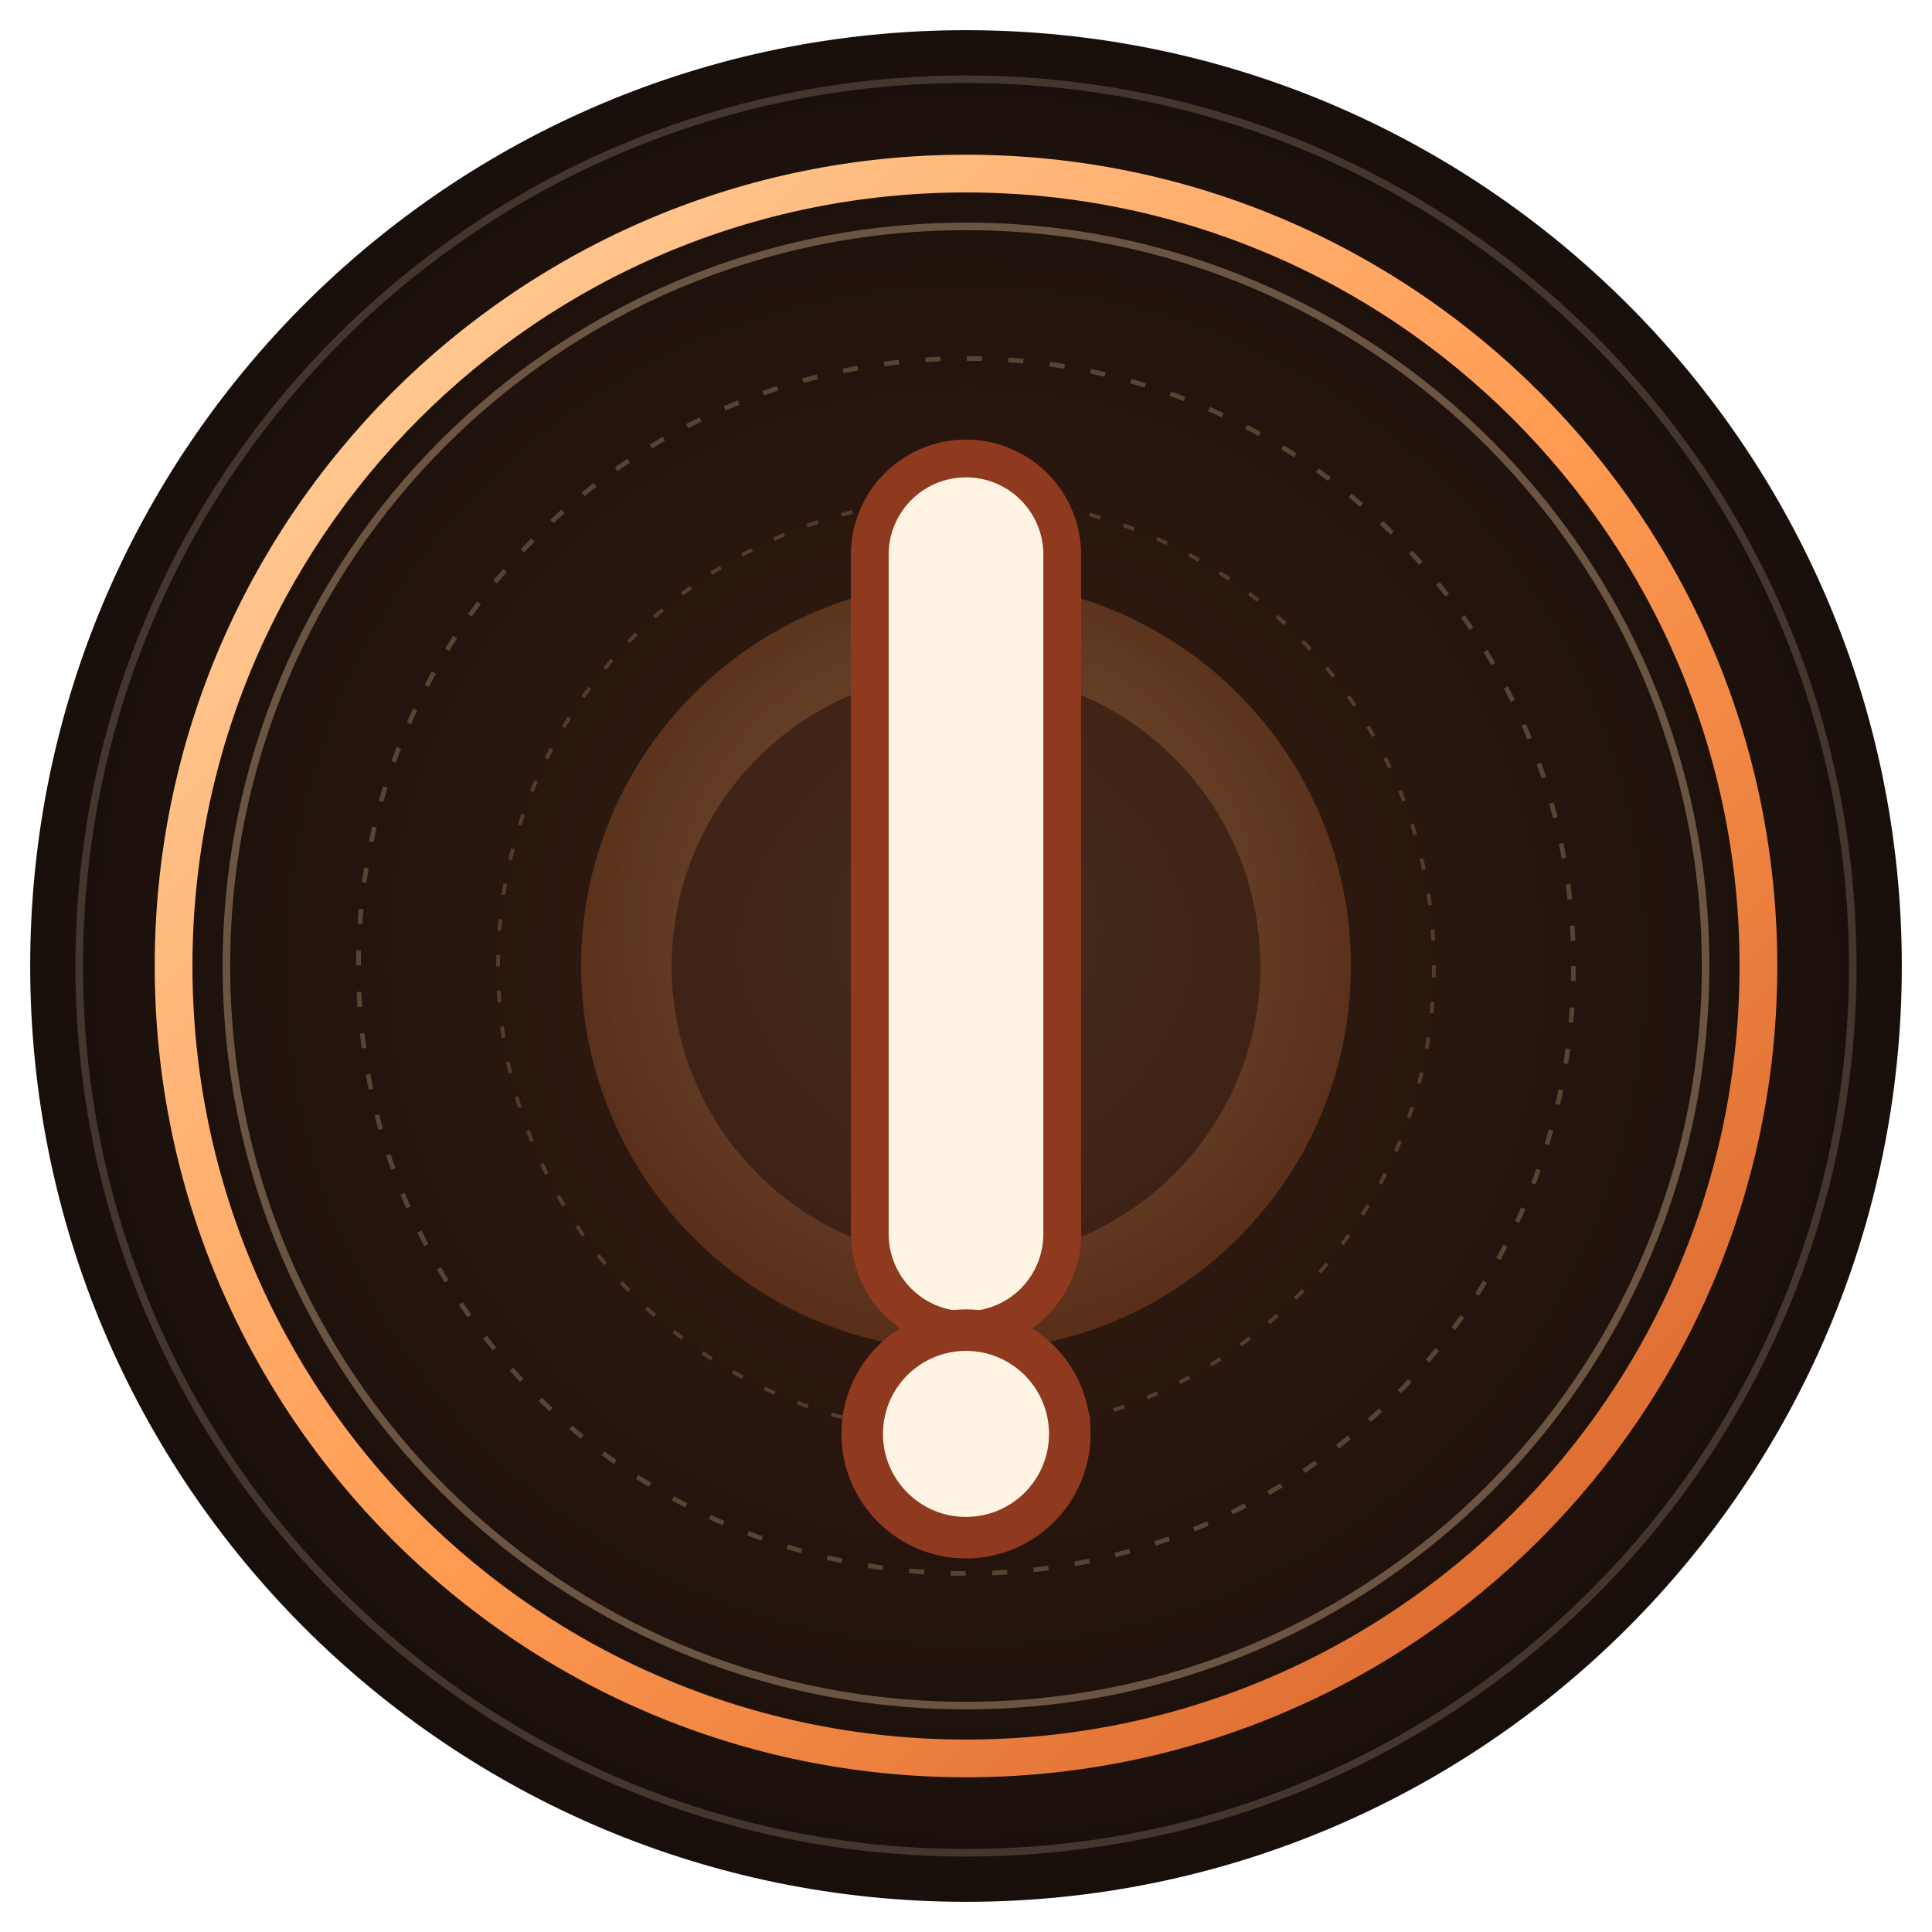
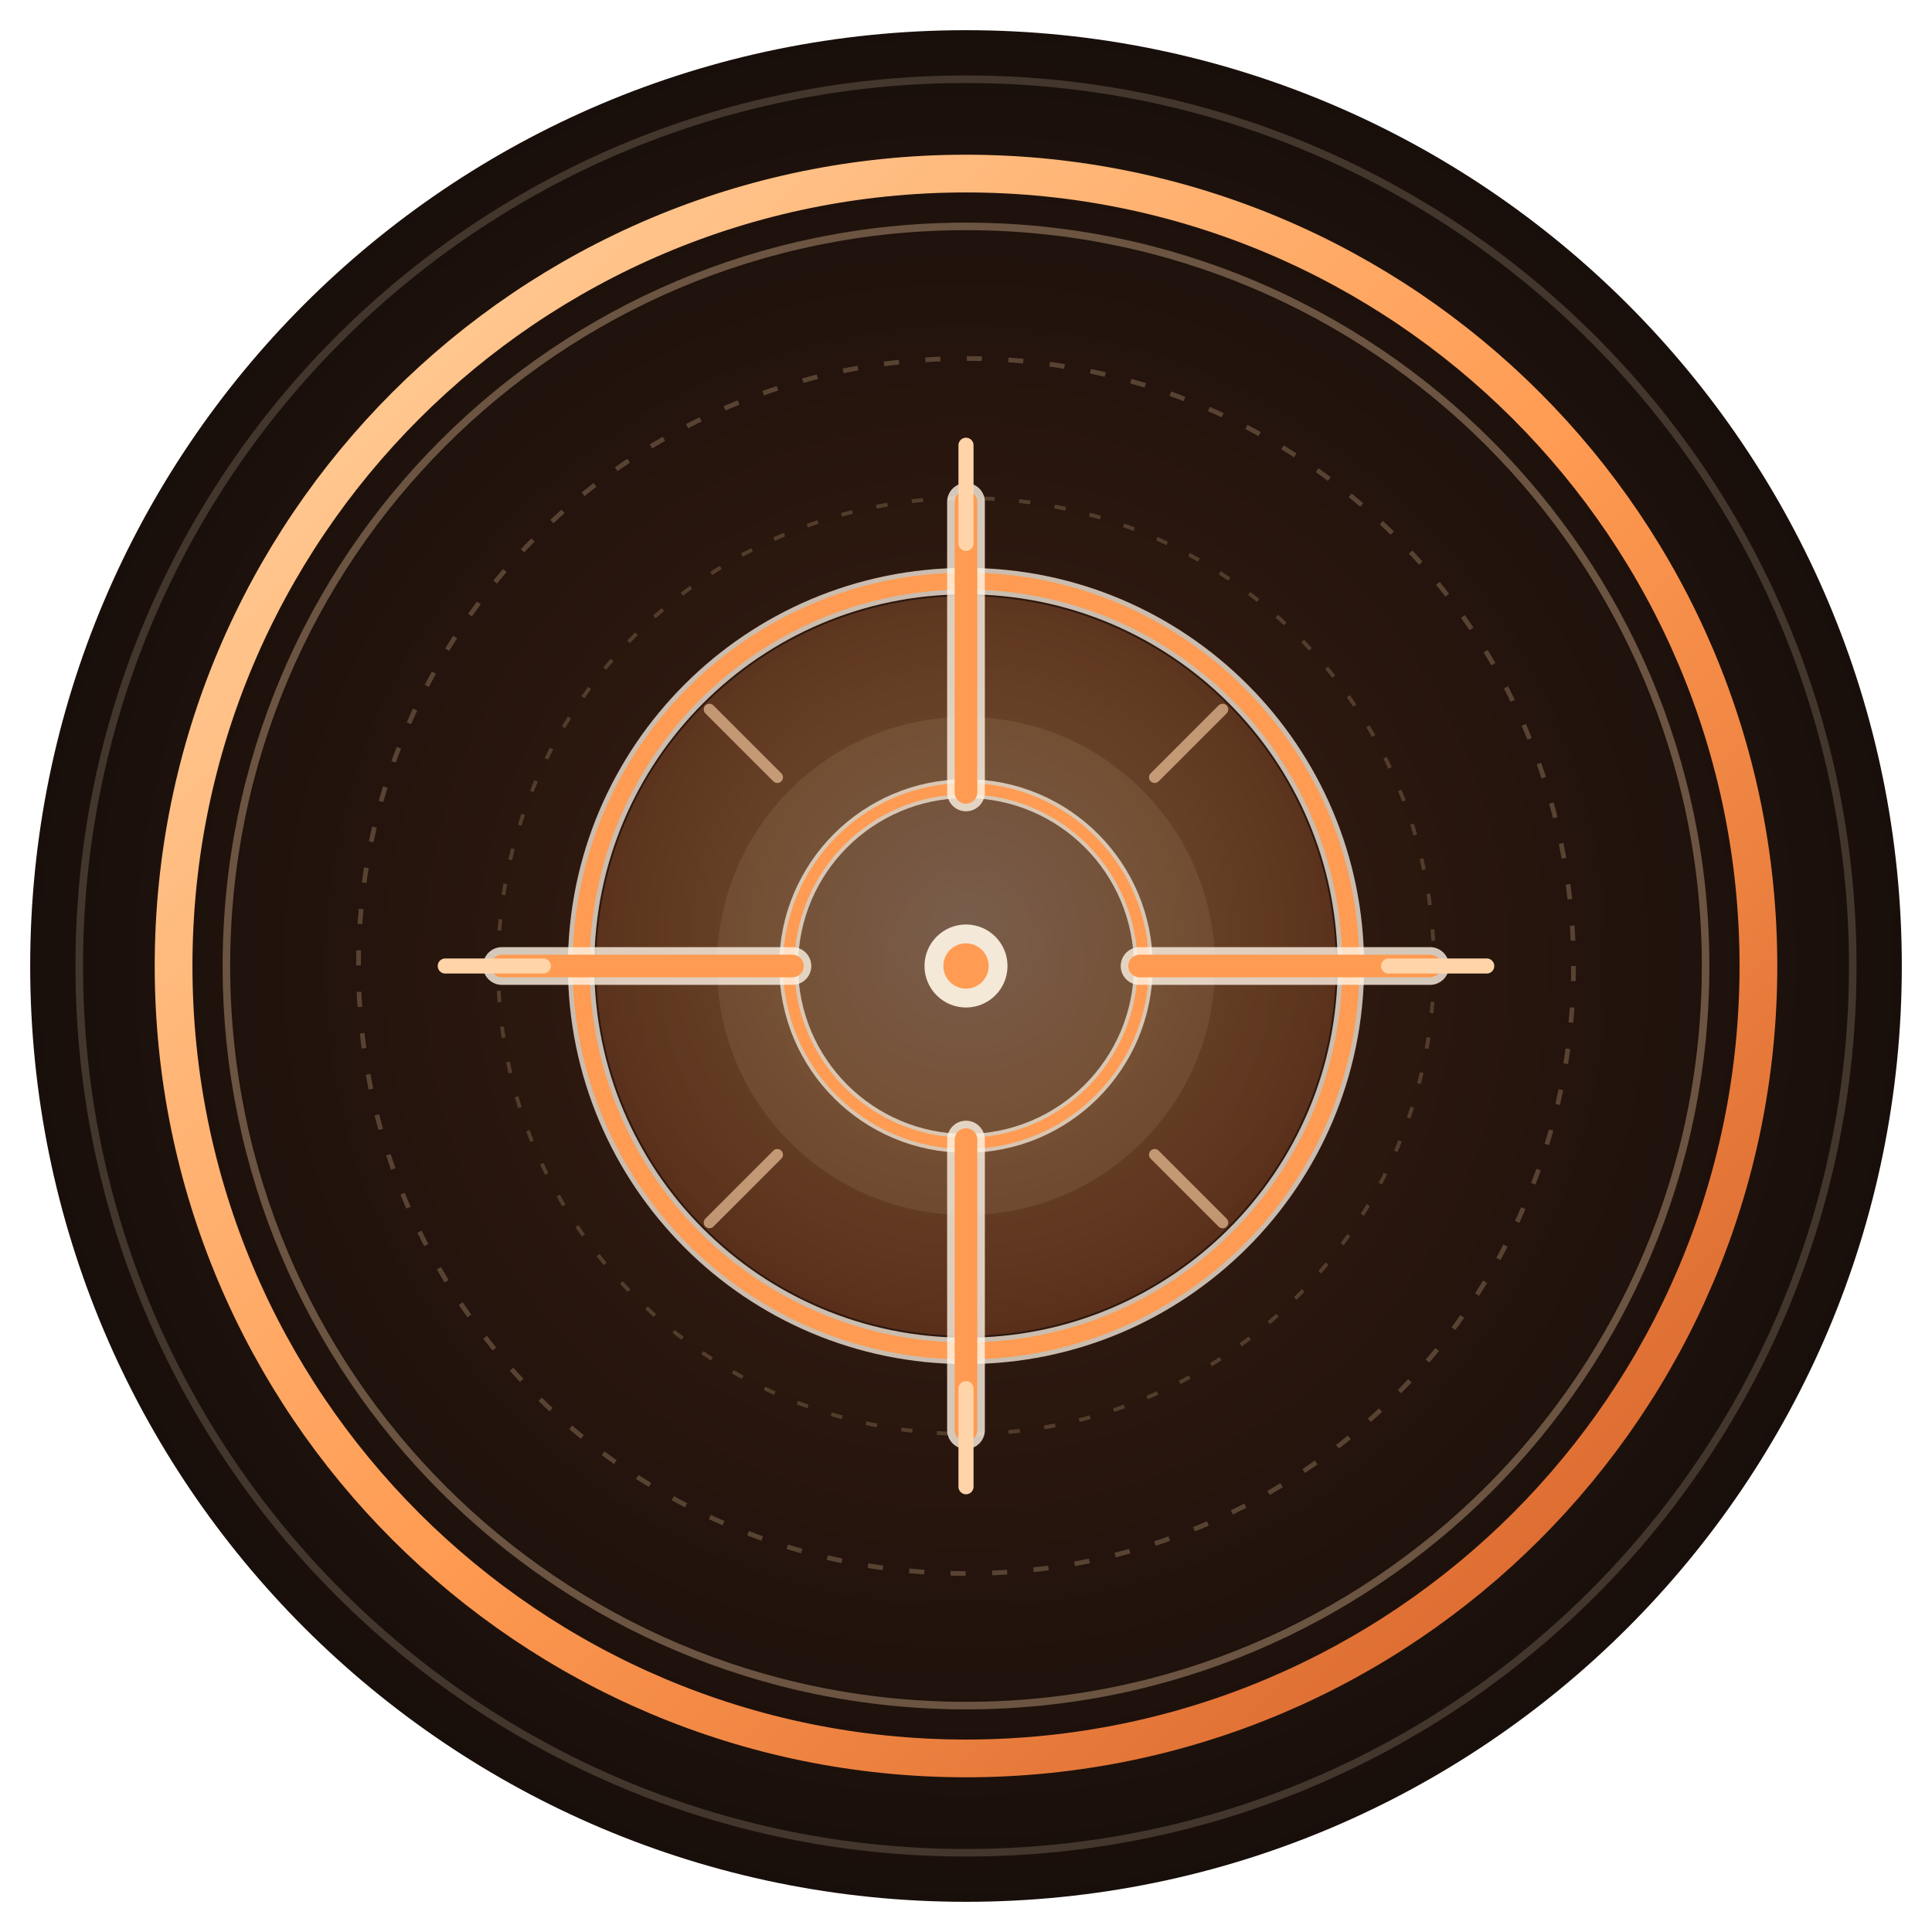
<svg xmlns="http://www.w3.org/2000/svg" width="1024" height="1024" viewBox="0 0 1024 1024">
  <defs>
    <radialGradient id="bgGlow" cx="50%" cy="50%" r="56%">
      <stop offset="0%" stop-color="#3b1f12" />
      <stop offset="58%" stop-color="#24140d" />
      <stop offset="100%" stop-color="#140d0a" />
    </radialGradient>
    <linearGradient id="ringGrad" x1="0%" y1="0%" x2="100%" y2="100%">
      <stop offset="0%" stop-color="#ffd6a4" />
      <stop offset="52%" stop-color="#ff9b52" />
      <stop offset="100%" stop-color="#d15c26" />
    </linearGradient>
    <radialGradient id="coreGrad" cx="50%" cy="45%" r="62%">
      <stop offset="0%" stop-color="#ffe5c7" />
      <stop offset="44%" stop-color="#ffb46a" />
      <stop offset="100%" stop-color="#cc5b2d" />
    </radialGradient>
  </defs>
  <circle cx="512" cy="512" r="496" fill="url(#bgGlow)" />
  <circle cx="512" cy="512" r="470" fill="none" stroke="#ffe9cc" stroke-opacity="0.18" stroke-width="4" />
  <circle cx="512" cy="512" r="420" fill="none" stroke="url(#ringGrad)" stroke-width="20" />
  <circle cx="512" cy="512" r="392" fill="none" stroke="#ffd4a8" stroke-opacity="0.34" stroke-width="4" />
  <circle cx="512" cy="512" r="322" fill="none" stroke="#ffd4a8" stroke-opacity="0.24" stroke-width="2.5" stroke-dasharray="8 14" />
  <circle cx="512" cy="512" r="248" fill="none" stroke="#ffd4a8" stroke-opacity="0.2" stroke-width="2" stroke-dasharray="6 13" />
-   <circle cx="512" cy="512" r="204" fill="url(#coreGrad)" fill-opacity="0.26" />
-   <circle cx="512" cy="512" r="156" fill="#2a1510" fill-opacity="0.62" />
-   <line x1="512" y1="294" x2="512" y2="654" stroke="#8f3a1f" stroke-width="122" stroke-linecap="round" />
-   <line x1="512" y1="294" x2="512" y2="654" stroke="#fff4e4" stroke-width="82" stroke-linecap="round" />
-   <circle cx="512" cy="760" r="66" fill="#8f3a1f" />
-   <circle cx="512" cy="760" r="44" fill="#fff4e4" />
+   <circle cx="512" cy="512" r="196" fill="url(#coreGrad)" fill-opacity="0.26" />
+   <circle cx="512" cy="512" r="132" fill="#ffe9cc" fill-opacity="0.08" />
+   <g fill="none" stroke-linecap="round" stroke-linejoin="round">
+     <circle cx="512" cy="512" r="204" stroke="#fff4e4" stroke-opacity="0.75" stroke-width="14" />
+     <circle cx="512" cy="512" r="204" stroke="#ff9b52" stroke-width="9" />
+     <circle cx="512" cy="512" r="94" stroke="#fff4e4" stroke-opacity="0.72" stroke-width="10" />
+     <circle cx="512" cy="512" r="94" stroke="#ff9b52" stroke-width="6" />
+     <path d="M512 266V420 M512 604V758 M266 512H420 M604 512H758" stroke="#fff4e4" stroke-opacity="0.8" stroke-width="20" />
+     <path d="M512 266V420 M512 604V758 M266 512H420 M604 512H758" stroke="#ff9b52" stroke-width="12" />
+     <path d="M512 236V288 M512 736V788 M236 512H288 M736 512H788" stroke="#ffd4a8" stroke-width="8" />
+     <path d="M376 376 412 412 M612 612 648 648 M648 376 612 412 M412 612 376 648" stroke="#ffd4a8" stroke-opacity="0.62" stroke-width="6" />
+   </g>
+   <circle cx="512" cy="512" r="22" fill="#fff4e4" fill-opacity="0.92" />
+   <circle cx="512" cy="512" r="12" fill="#ff9b52" />
</svg>
